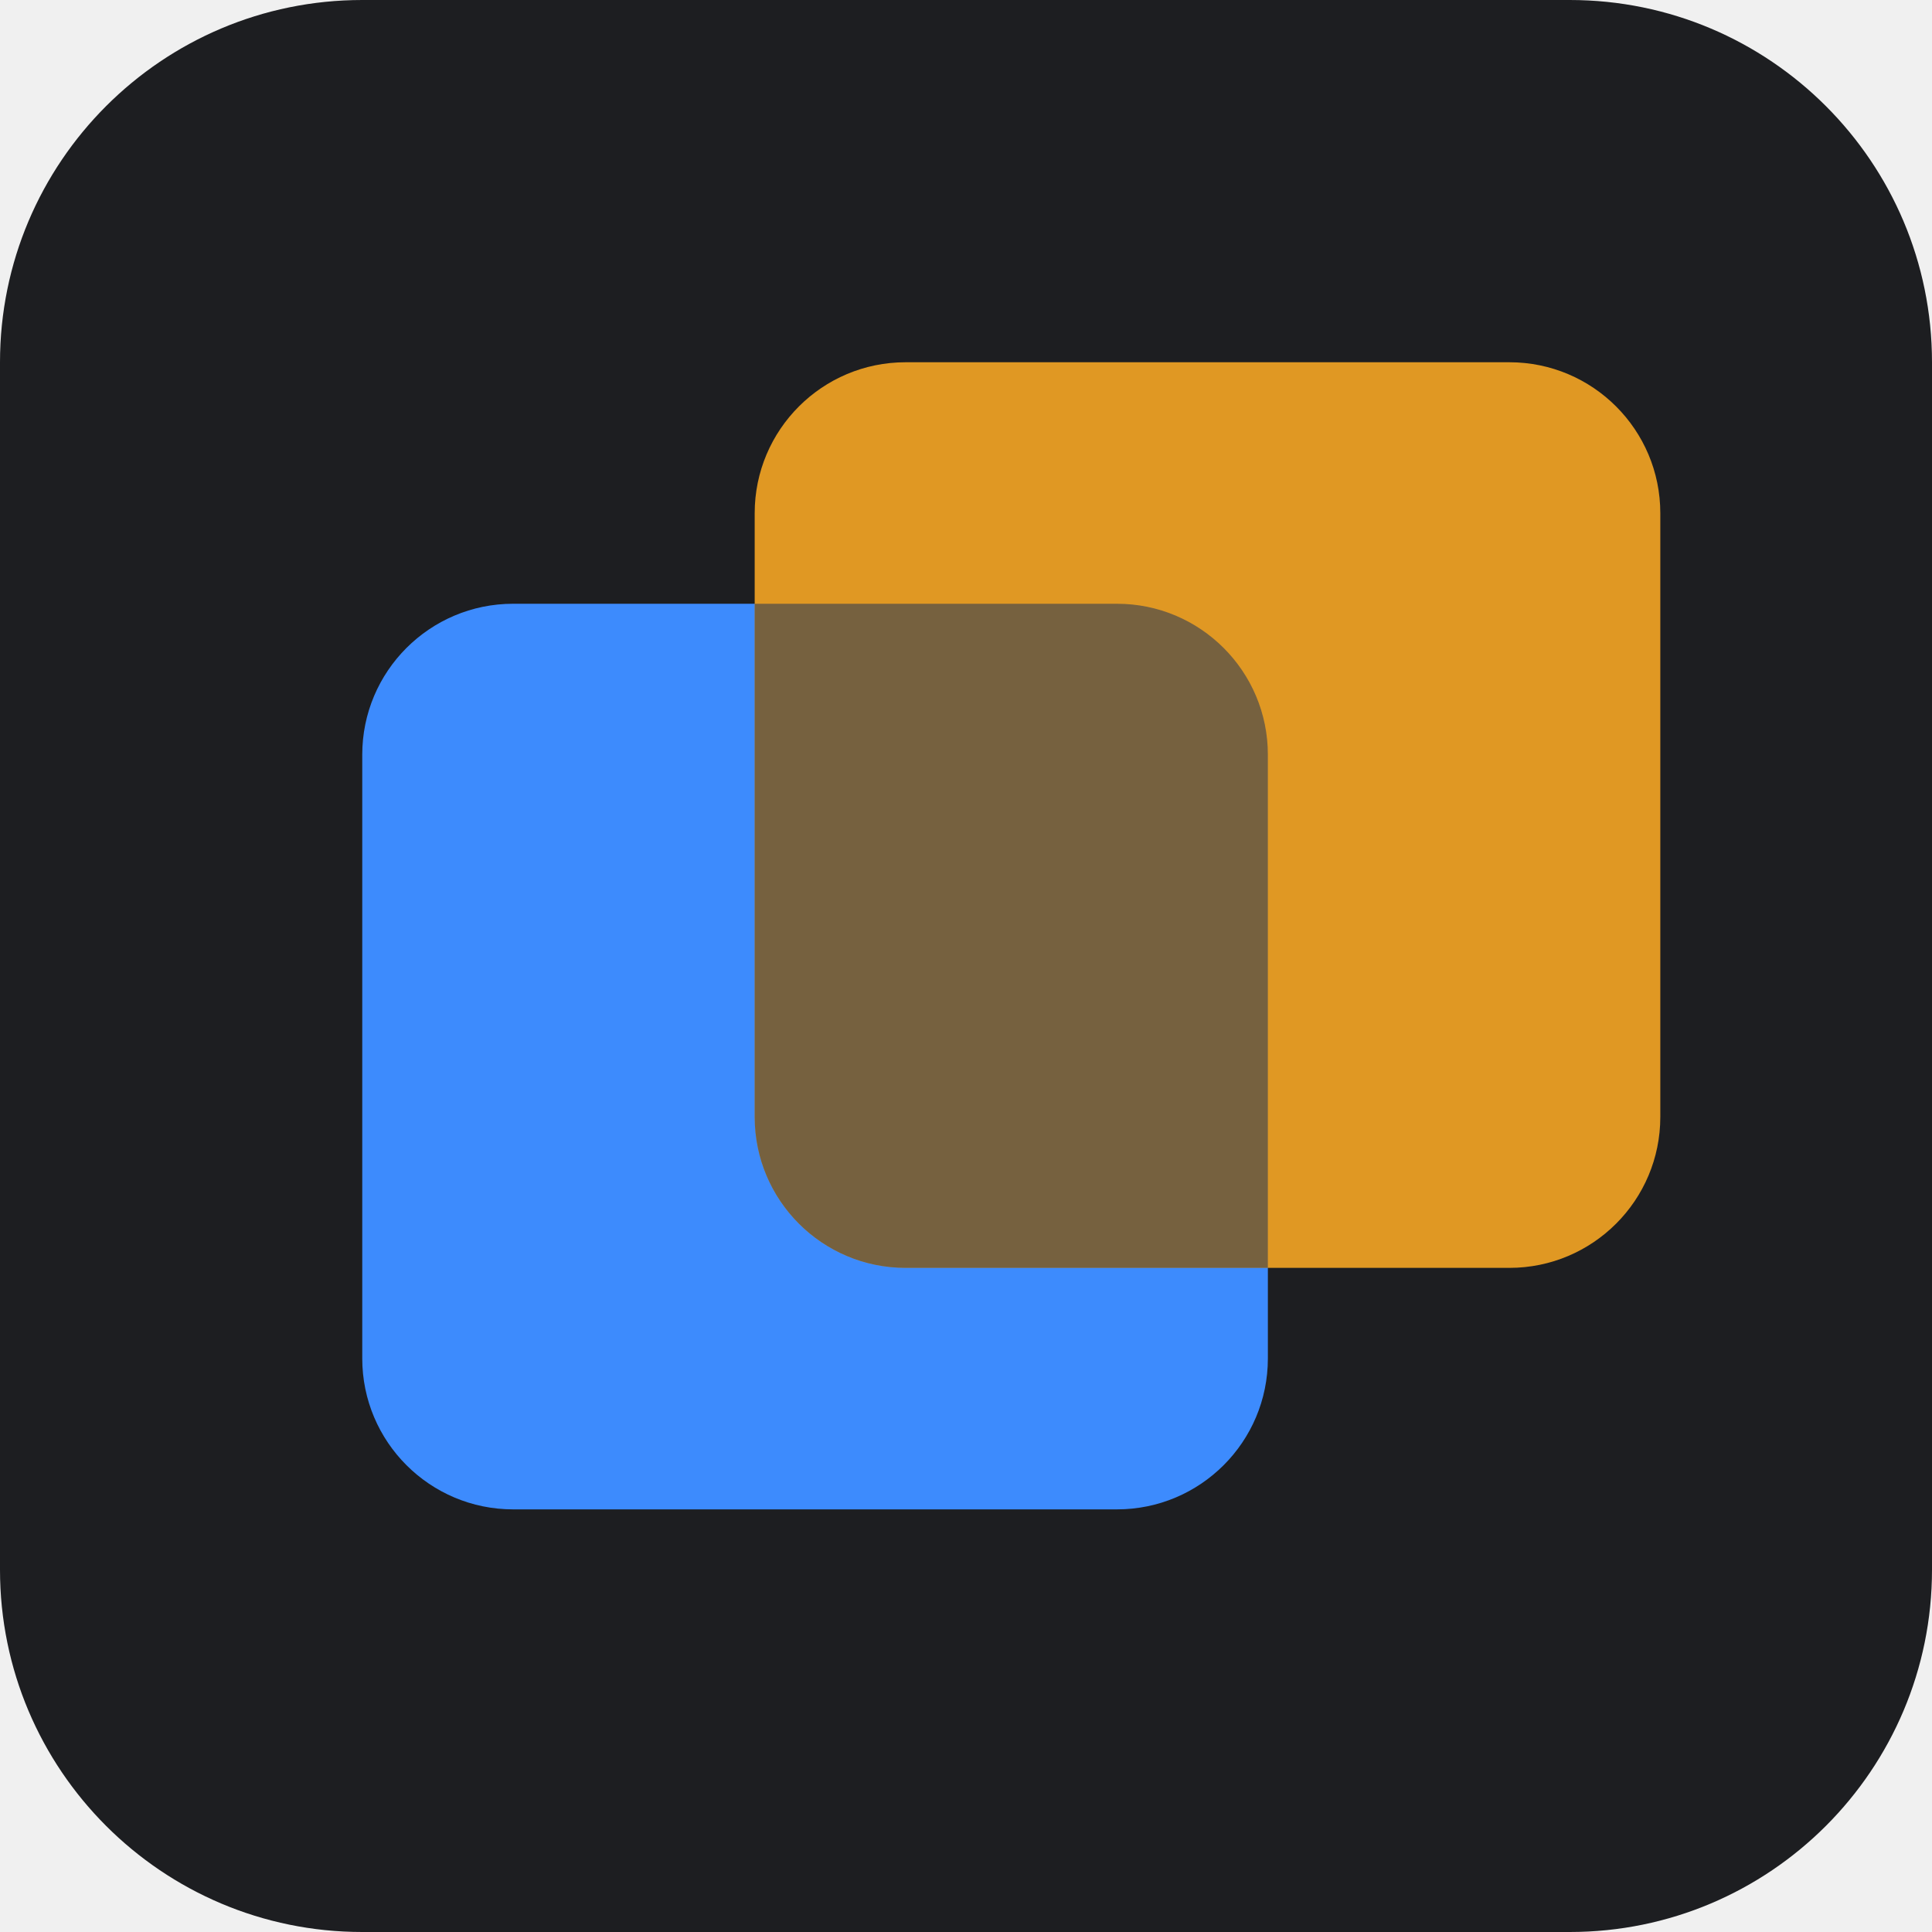
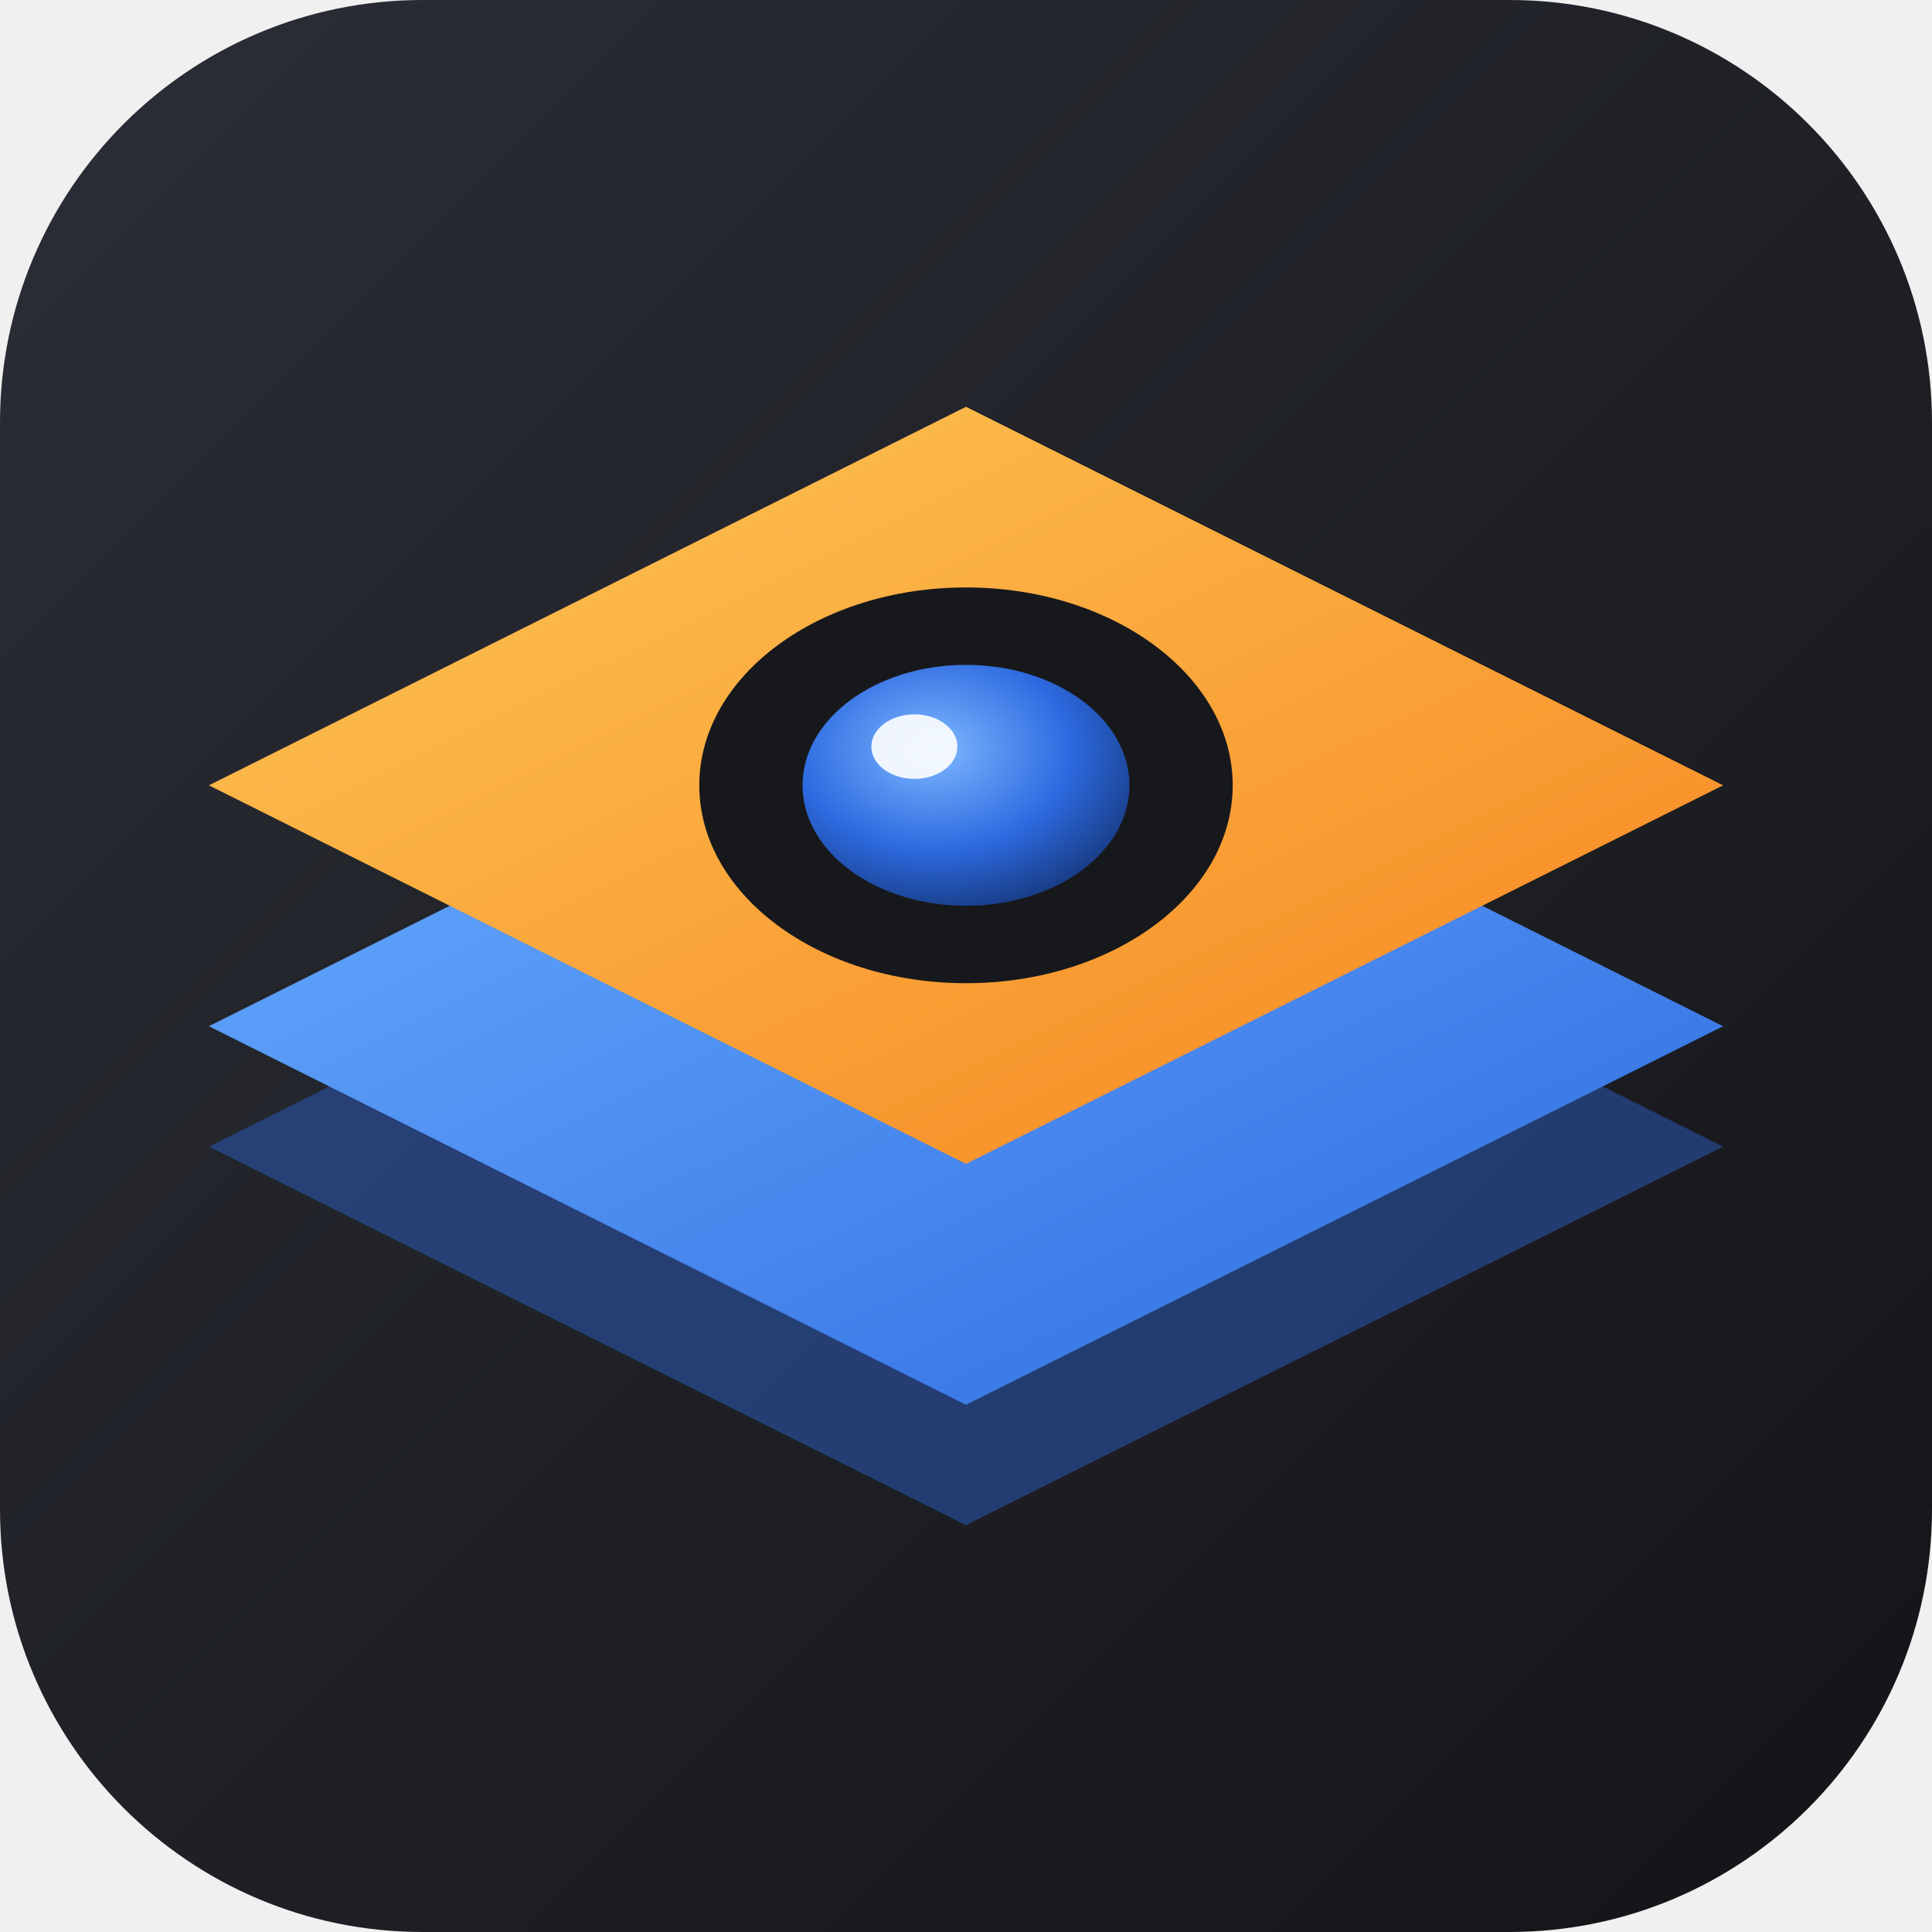
<svg xmlns="http://www.w3.org/2000/svg" viewBox="0 0 512 512">
-   <rect width="512" height="512" rx="96" fill="#1d1e21" />
-   <rect x="96" y="160" width="240" height="240" rx="40" fill="#3d8bfd" />
-   <rect x="200" y="96" width="240" height="240" rx="40" fill="#f5a524" fill-opacity=".9" />
-   <path d="M200 160h96a40 40 0 0140 40v136h-96a40 40 0 01-40-40z" fill="#1d2a44" fill-opacity=".55" />
+   <defs>
+     <linearGradient id="pcBg" x1="0" y1="0" x2="1" y2="1">
+       <stop offset="0" stop-color="#2b2e36" />
+       <stop offset="1" stop-color="#131417" />
+     </linearGradient>
+     <linearGradient id="pcO" x1="0" y1="0" x2="1" y2="1">
+       <stop offset="0" stop-color="#ffc857" />
+       <stop offset="1" stop-color="#f5841f" />
+     </linearGradient>
+     <linearGradient id="pcB" x1="0" y1="0" x2="1" y2="1">
+       <stop offset="0" stop-color="#6aaeff" />
+       <stop offset="1" stop-color="#2d6ae0" />
+     </linearGradient>
+     <radialGradient id="pcL" cx=".4" cy=".35" r=".7">
+       <stop offset="0" stop-color="#7fb8ff" />
+       <stop offset=".6" stop-color="#2d6ae0" />
+       <stop offset="1" stop-color="#173a80" />
+     </radialGradient>
+   </defs>
+   <rect width="512" height="512" rx="112" fill="url(#pcBg)" />
+   <g transform="translate(256 256) scale(1.14) translate(-256 -214)">
+     <path d="M256 168l176 88-176 88-176-88z" fill="#2d6ae0" opacity=".42" />
+     <path d="M256 140l176 88-176 88-176-88z" fill="url(#pcB)" />
+     <path d="M256 84l176 88-176 88-176-88z" fill="url(#pcO)" />
+     <ellipse cx="256" cy="172" rx="62" ry="46" fill="#17181c" />
+     <ellipse cx="256" cy="172" rx="38" ry="28" fill="url(#pcL)" />
+     <ellipse cx="244" cy="163" rx="10" ry="7.5" fill="#fff" opacity=".9" />
+   </g>
</svg>
